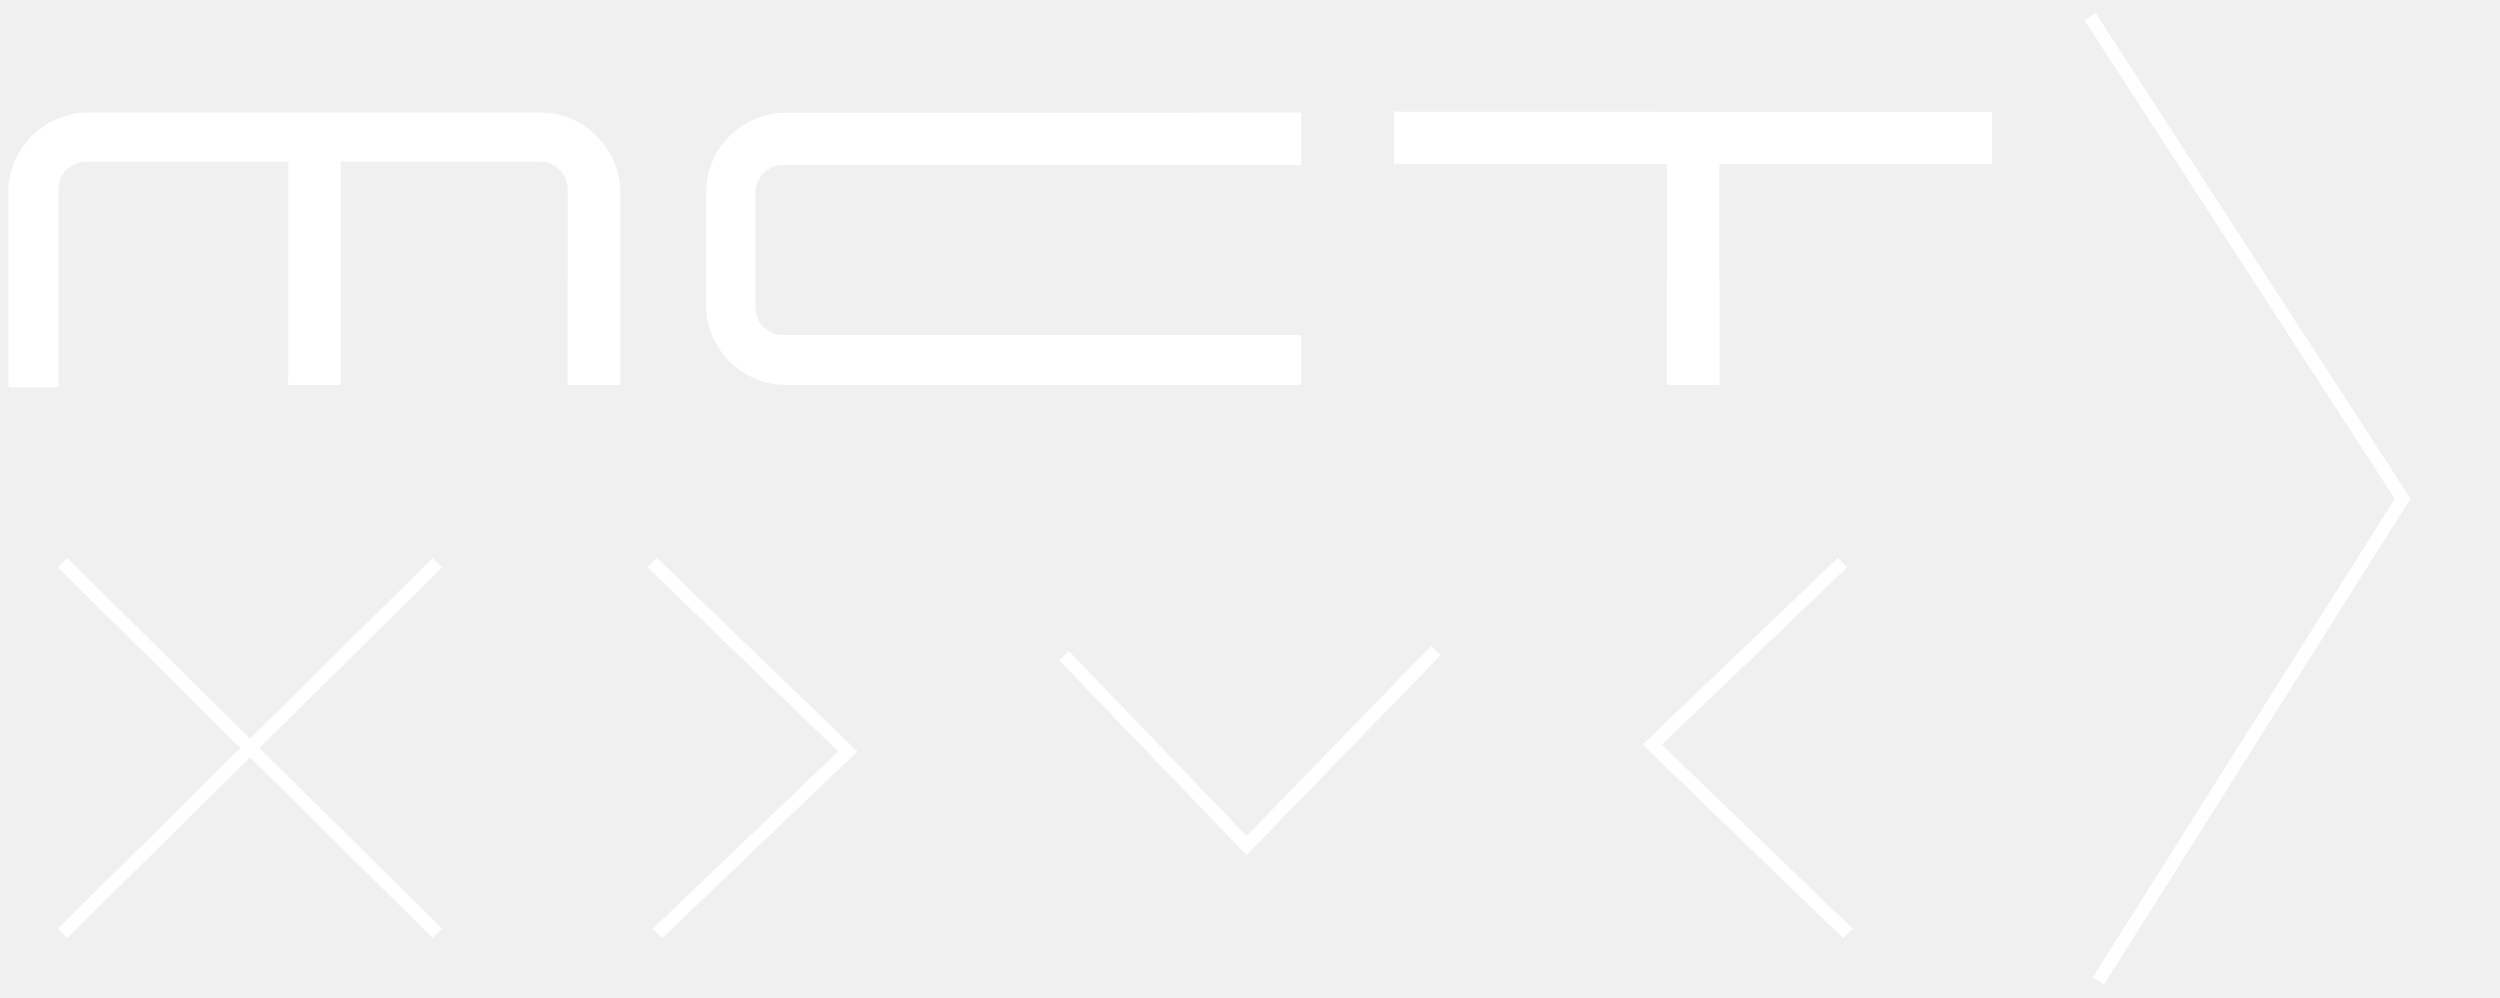
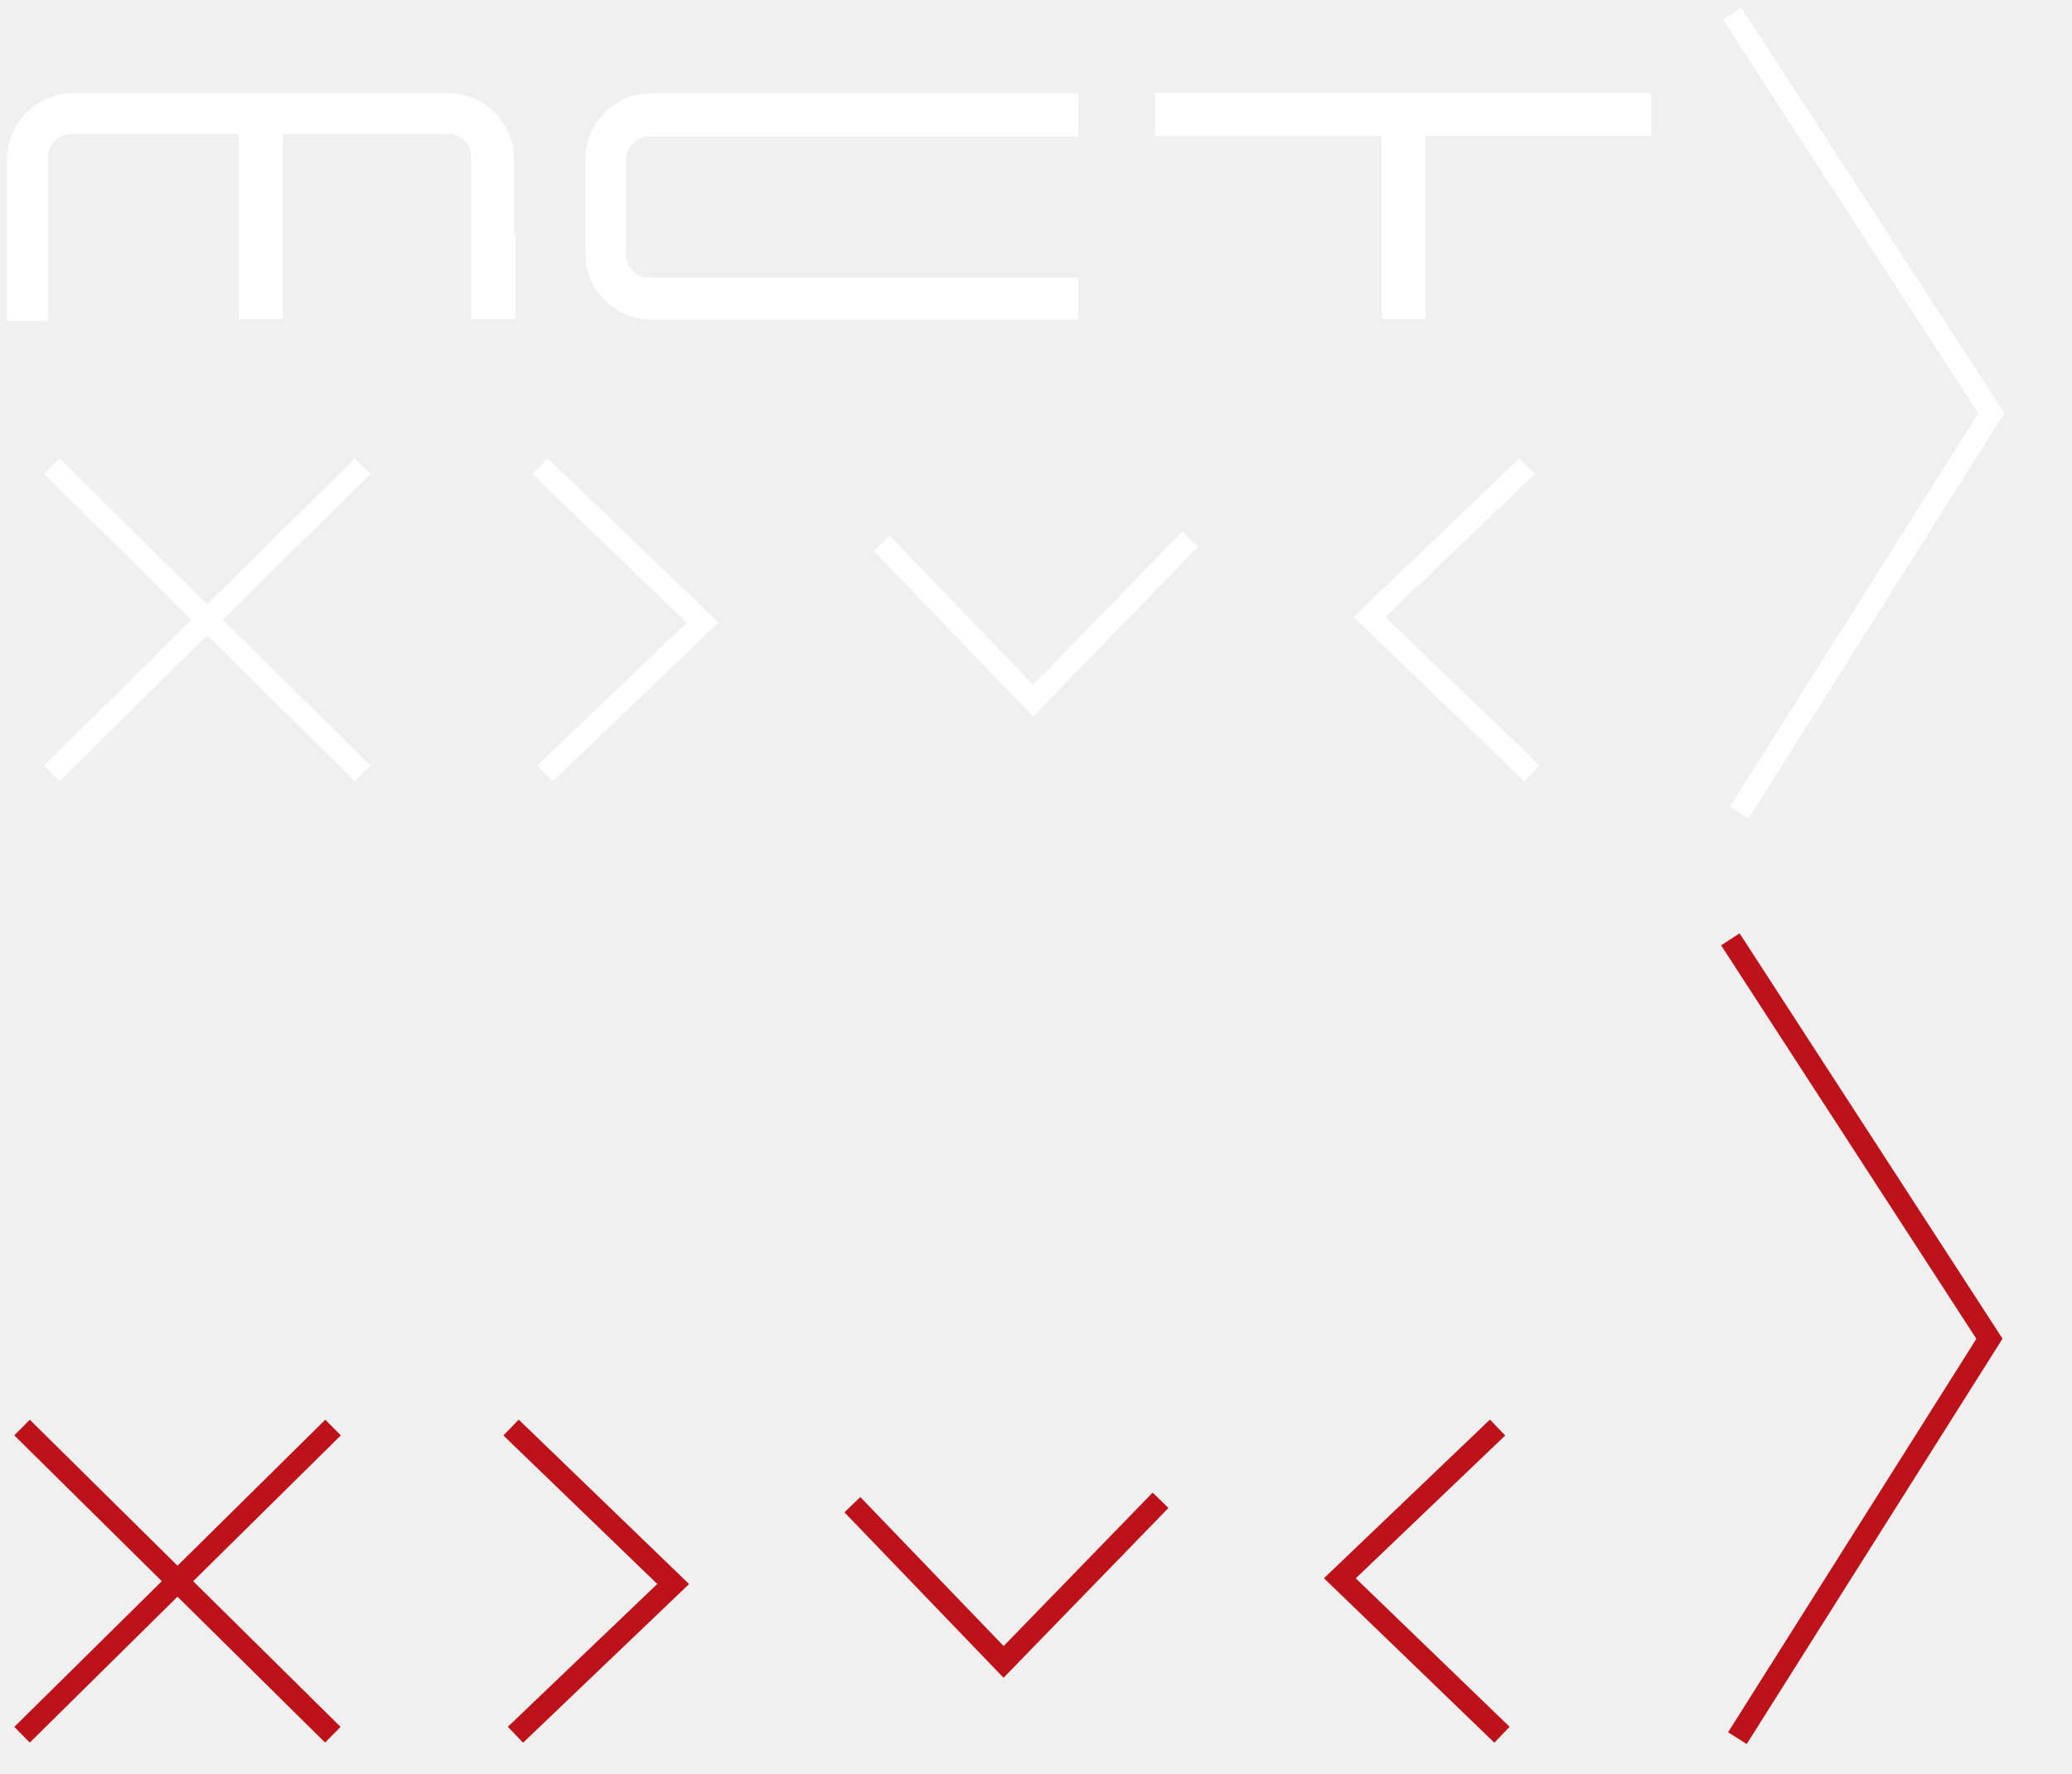
- <svg xmlns="http://www.w3.org/2000/svg" id="sprite.fw-Page%201" viewBox="0 0 188 75" style="background-color:#ffffff00" version="1.1" xml:space="preserve" x="0px" y="0px" width="188px" height="75px">
-   <g id="Layer_1_1">
-     <path d="M 188 75 L 0 75 L 0 0 L 188 0 L 188 75 Z" fill="none" />
+ <svg xmlns="http://www.w3.org/2000/svg" id="sprite.fw-Page_201" data-name="sprite.fw-Page%201" width="188" height="161" viewBox="0 0 188 161">
+   <defs>
+     <style>
+       .cls-1 {
+         fill: #fff;
+       }
+ 
+       .cls-2, .cls-3 {
+         fill: none;
+         stroke-width: 2px;
+       }
+ 
+       .cls-2 {
+         stroke: #fff;
+       }
+ 
+       .cls-3 {
+         stroke: #bd1219;
+         stroke-miterlimit: 10;
+       }
+     </style>
+   </defs>
+   <g id="Layer_1_1" data-name="Layer 1 1">
    <g>
-       <path d="M 97.851 8.463 L 90.17 8.463 L 90.17 8.471 L 59.109 8.471 C 55.806 8.471 53.104 11.166 53.104 14.46 L 53.104 22.96 C 53.104 26.254 55.806 28.948 59.109 28.948 L 92.203 28.948 C 92.291 28.948 92.379 28.946 92.468 28.942 L 97.851 28.942 L 97.851 25.207 L 97.763 25.207 C 97.766 25.198 97.77 25.191 97.774 25.182 C 97.685 25.194 97.594 25.201 97.501 25.201 L 58.891 25.201 C 57.746 25.201 56.811 24.268 56.811 23.129 L 56.811 14.477 C 56.811 13.337 57.746 12.405 58.891 12.405 L 90.17 12.405 L 90.17 12.408 L 97.598 12.408 C 97.683 12.413 97.767 12.421 97.851 12.435 C 97.847 12.426 97.844 12.417 97.84 12.408 L 97.851 12.408 L 97.851 8.463 Z" fill="#ffffff" />
-       <path d="M 46.637 21.288 L 46.637 14.451 C 46.637 11.157 43.935 8.464 40.632 8.464 L 6.636 8.464 C 3.333 8.464 0.631 11.157 0.631 14.451 L 0.638 29.122 L 4.382 29.122 L 4.382 29.035 C 4.391 29.039 4.4 29.042 4.407 29.046 C 4.396 28.956 4.39 28.866 4.39 28.774 L 4.39 14.234 C 4.39 13.094 5.325 12.16 6.468 12.16 L 21.677 12.16 L 21.677 21.288 L 21.673 21.288 L 21.673 28.698 C 21.67 28.782 21.662 28.866 21.647 28.949 C 21.656 28.945 21.665 28.941 21.673 28.939 L 21.673 28.949 L 25.629 28.949 L 25.629 21.288 L 25.621 21.288 L 25.621 12.16 L 40.615 12.16 C 41.758 12.16 42.693 13.094 42.693 14.234 L 42.693 21.288 L 42.689 21.288 L 42.689 28.698 C 42.685 28.782 42.678 28.866 42.663 28.949 C 42.672 28.945 42.681 28.941 42.689 28.939 L 42.689 28.949 L 46.645 28.949 L 46.645 21.288 L 46.637 21.288 Z" fill="#ffffff" />
-       <path d="M 149.814 12.341 L 149.814 8.408 L 124.401 8.408 L 124.401 8.404 L 105.462 8.404 C 105.244 8.4 105.029 8.392 104.82 8.378 C 104.828 8.386 104.836 8.395 104.845 8.404 L 104.82 8.404 L 104.82 12.349 L 124.401 12.349 L 124.401 12.341 L 125.356 12.341 L 125.356 21.288 L 125.352 21.288 L 125.352 28.698 C 125.347 28.782 125.34 28.866 125.326 28.949 C 125.335 28.945 125.343 28.941 125.352 28.939 L 125.352 28.949 L 129.308 28.949 L 129.308 21.288 L 129.3 21.288 L 129.3 12.341 L 149.814 12.341 Z" fill="#ffffff" />
+       <path class="cls-1" d="M97.85,8.46H59.11a6,6,0,0,0-6,6V23a6,6,0,0,0,6,6H97.85V25.21H97.76v0l-0.27,0H58.89a2.08,2.08,0,0,1-2.08-2.07V14.48a2.08,2.08,0,0,1,2.08-2.07H97.6l0.25,0v0h0V8.46Z" />
+       <path class="cls-1" d="M46.64,21.29V14.45a6,6,0,0,0-6-6h-34a6,6,0,0,0-6,6V29.12H4.38V29h0a2.23,2.23,0,0,1,0-.27V14.23a2.08,2.08,0,0,1,2.08-2.07H21.68v9.13h0V28.7a1.8,1.8,0,0,1,0,.25h4V21.29h0V12.16h15a2.08,2.08,0,0,1,2.08,2.07v7.05h0V28.7a1.82,1.82,0,0,1,0,.25h4V21.29h0Z" />
+       <path class="cls-1" d="M149.81,12.34V8.41H105.46l-0.64,0,0,0h0v3.94h20.54v8.95h0V28.7a2.44,2.44,0,0,1,0,.25h4V21.29h0V12.34h20.51Z" />
    </g>
-     <g>
-       <path d="M 49.444 70.192 L 63.755 56.509 L 49.045 42.308 L 49.045 42.308 " stroke="#ffffff" stroke-width="1" fill="none" />
-     </g>
-     <g>
-       <path d="M 80.021 49.312 L 93.74 63.585 L 107.979 48.915 L 107.979 48.915 " stroke="#ffffff" stroke-width="1" fill="none" />
-     </g>
-     <g>
-       <path d="M 138.556 42.308 L 124.245 55.991 L 138.955 70.192 L 138.955 70.192 " stroke="#ffffff" stroke-width="1" fill="none" />
-     </g>
-     <g>
-       <path d="M 32.899 42.308 L 4.701 70.192 L 4.701 70.192 M 4.701 42.308 L 32.899 70.192 L 32.899 70.192 " stroke="#ffffff" stroke-width="1" fill="none" />
-     </g>
-     <g>
-       <path d="M 157.807 73.75 L 180.678 37.5 L 157.171 1.25 L 157.171 1.25 " stroke="#ffffff" stroke-width="1" fill="none" />
-     </g>
-     <g visibility="hidden">
-       <path d="M 37.6 37.5 L 0 37.5 L 0 0 L 37.6 0 L 37.6 37.5 Z" stroke="#000000" stroke-width="1" fill="none" />
-       <path d="M 75.2 37.5 L 37.6 37.5 L 37.6 0 L 75.2 0 L 75.2 37.5 Z" stroke="#000000" stroke-width="1" fill="none" />
-       <path d="M 112.8 37.5 L 75.2 37.5 L 75.2 0 L 112.8 0 L 112.8 37.5 Z" stroke="#000000" stroke-width="1" fill="none" />
-       <path d="M 150.4 37.5 L 112.8 37.5 L 112.8 0 L 150.4 0 L 150.4 37.5 Z" stroke="#000000" stroke-width="1" fill="none" />
-       <path d="M 37.6 75 L 0 75 L 0 37.5 L 37.6 37.5 L 37.6 75 Z" stroke="#000000" stroke-width="1" fill="none" />
-       <path d="M 75.2 75 L 37.6 75 L 37.6 37.5 L 75.2 37.5 L 75.2 75 Z" stroke="#000000" stroke-width="1" fill="none" />
-       <path d="M 112.8 75 L 75.2 75 L 75.2 37.5 L 112.8 37.5 L 112.8 75 Z" stroke="#000000" stroke-width="1" fill="none" />
-       <path d="M 150.4 75 L 112.8 75 L 112.8 37.5 L 150.4 37.5 L 150.4 75 Z" stroke="#000000" stroke-width="1" fill="none" />
-       <path d="M 188 37.5 L 150.4 37.5 L 150.4 0 L 188 0 L 188 37.5 Z" stroke="#000000" stroke-width="1" fill="none" />
-       <path d="M 188 75 L 150.4 75 L 150.4 37.5 L 188 37.5 L 188 75 Z" stroke="#000000" stroke-width="1" fill="none" />
-     </g>
+     <path class="cls-2" d="M49.44,70.19L63.75,56.51,49,42.31h0" />
+     <path class="cls-2" d="M80,49.31L93.74,63.59,108,48.91h0" />
+     <path class="cls-2" d="M138.56,42.31L124.25,56,139,70.19h0" />
+     <path class="cls-2" d="M32.9,42.31L4.7,70.19h0m0-27.88L32.9,70.19h0" />
+     <path class="cls-2" d="M157.81,73.75L180.68,37.5,157.17,1.25h0" />
+     <path class="cls-3" d="M46.77,157.44l14.31-13.68-14.71-14.2h0" />
+     <path class="cls-3" d="M77.34,136.56l13.72,14.27,14.24-14.67h0" />
+     <path class="cls-3" d="M135.88,129.56l-14.31,13.68,14.71,14.2h0" />
+     <path class="cls-3" d="M30.22,129.56L2,157.44H2m0-27.88,28.2,27.88h0" />
+     <path class="cls-3" d="M157.64,157.75l22.87-36.25L157,85.25h0" />
  </g>
</svg>
